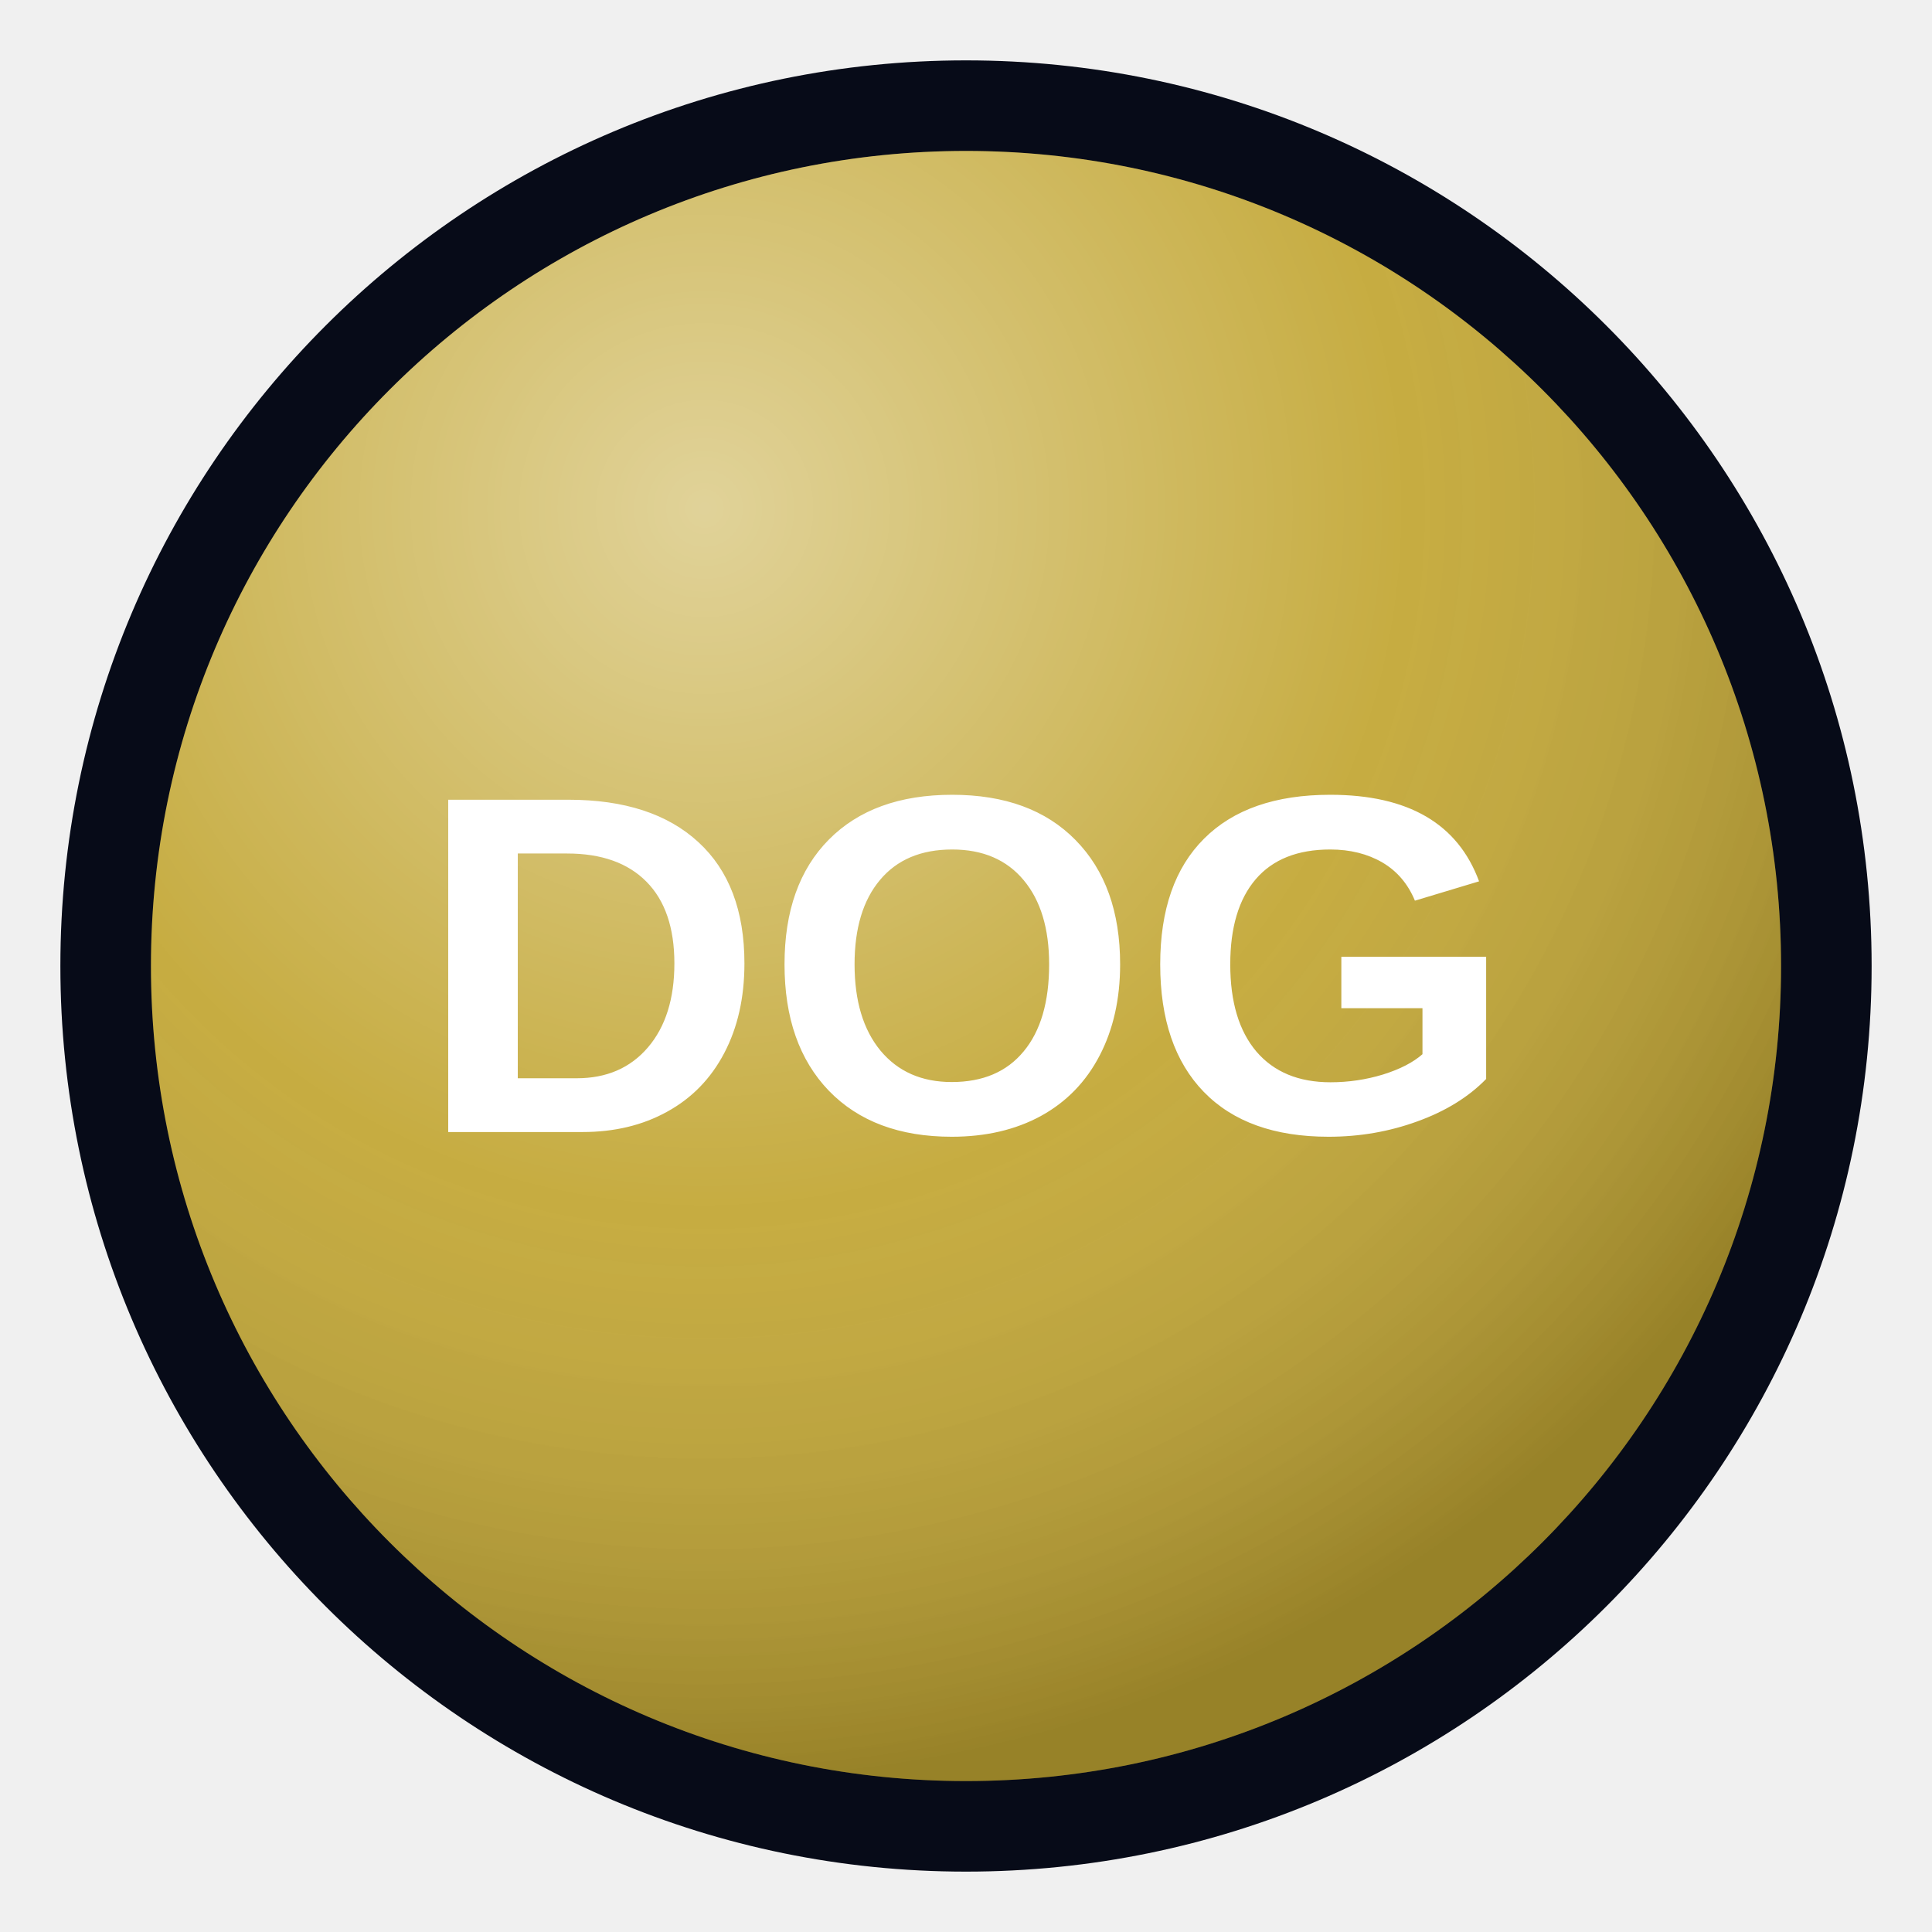
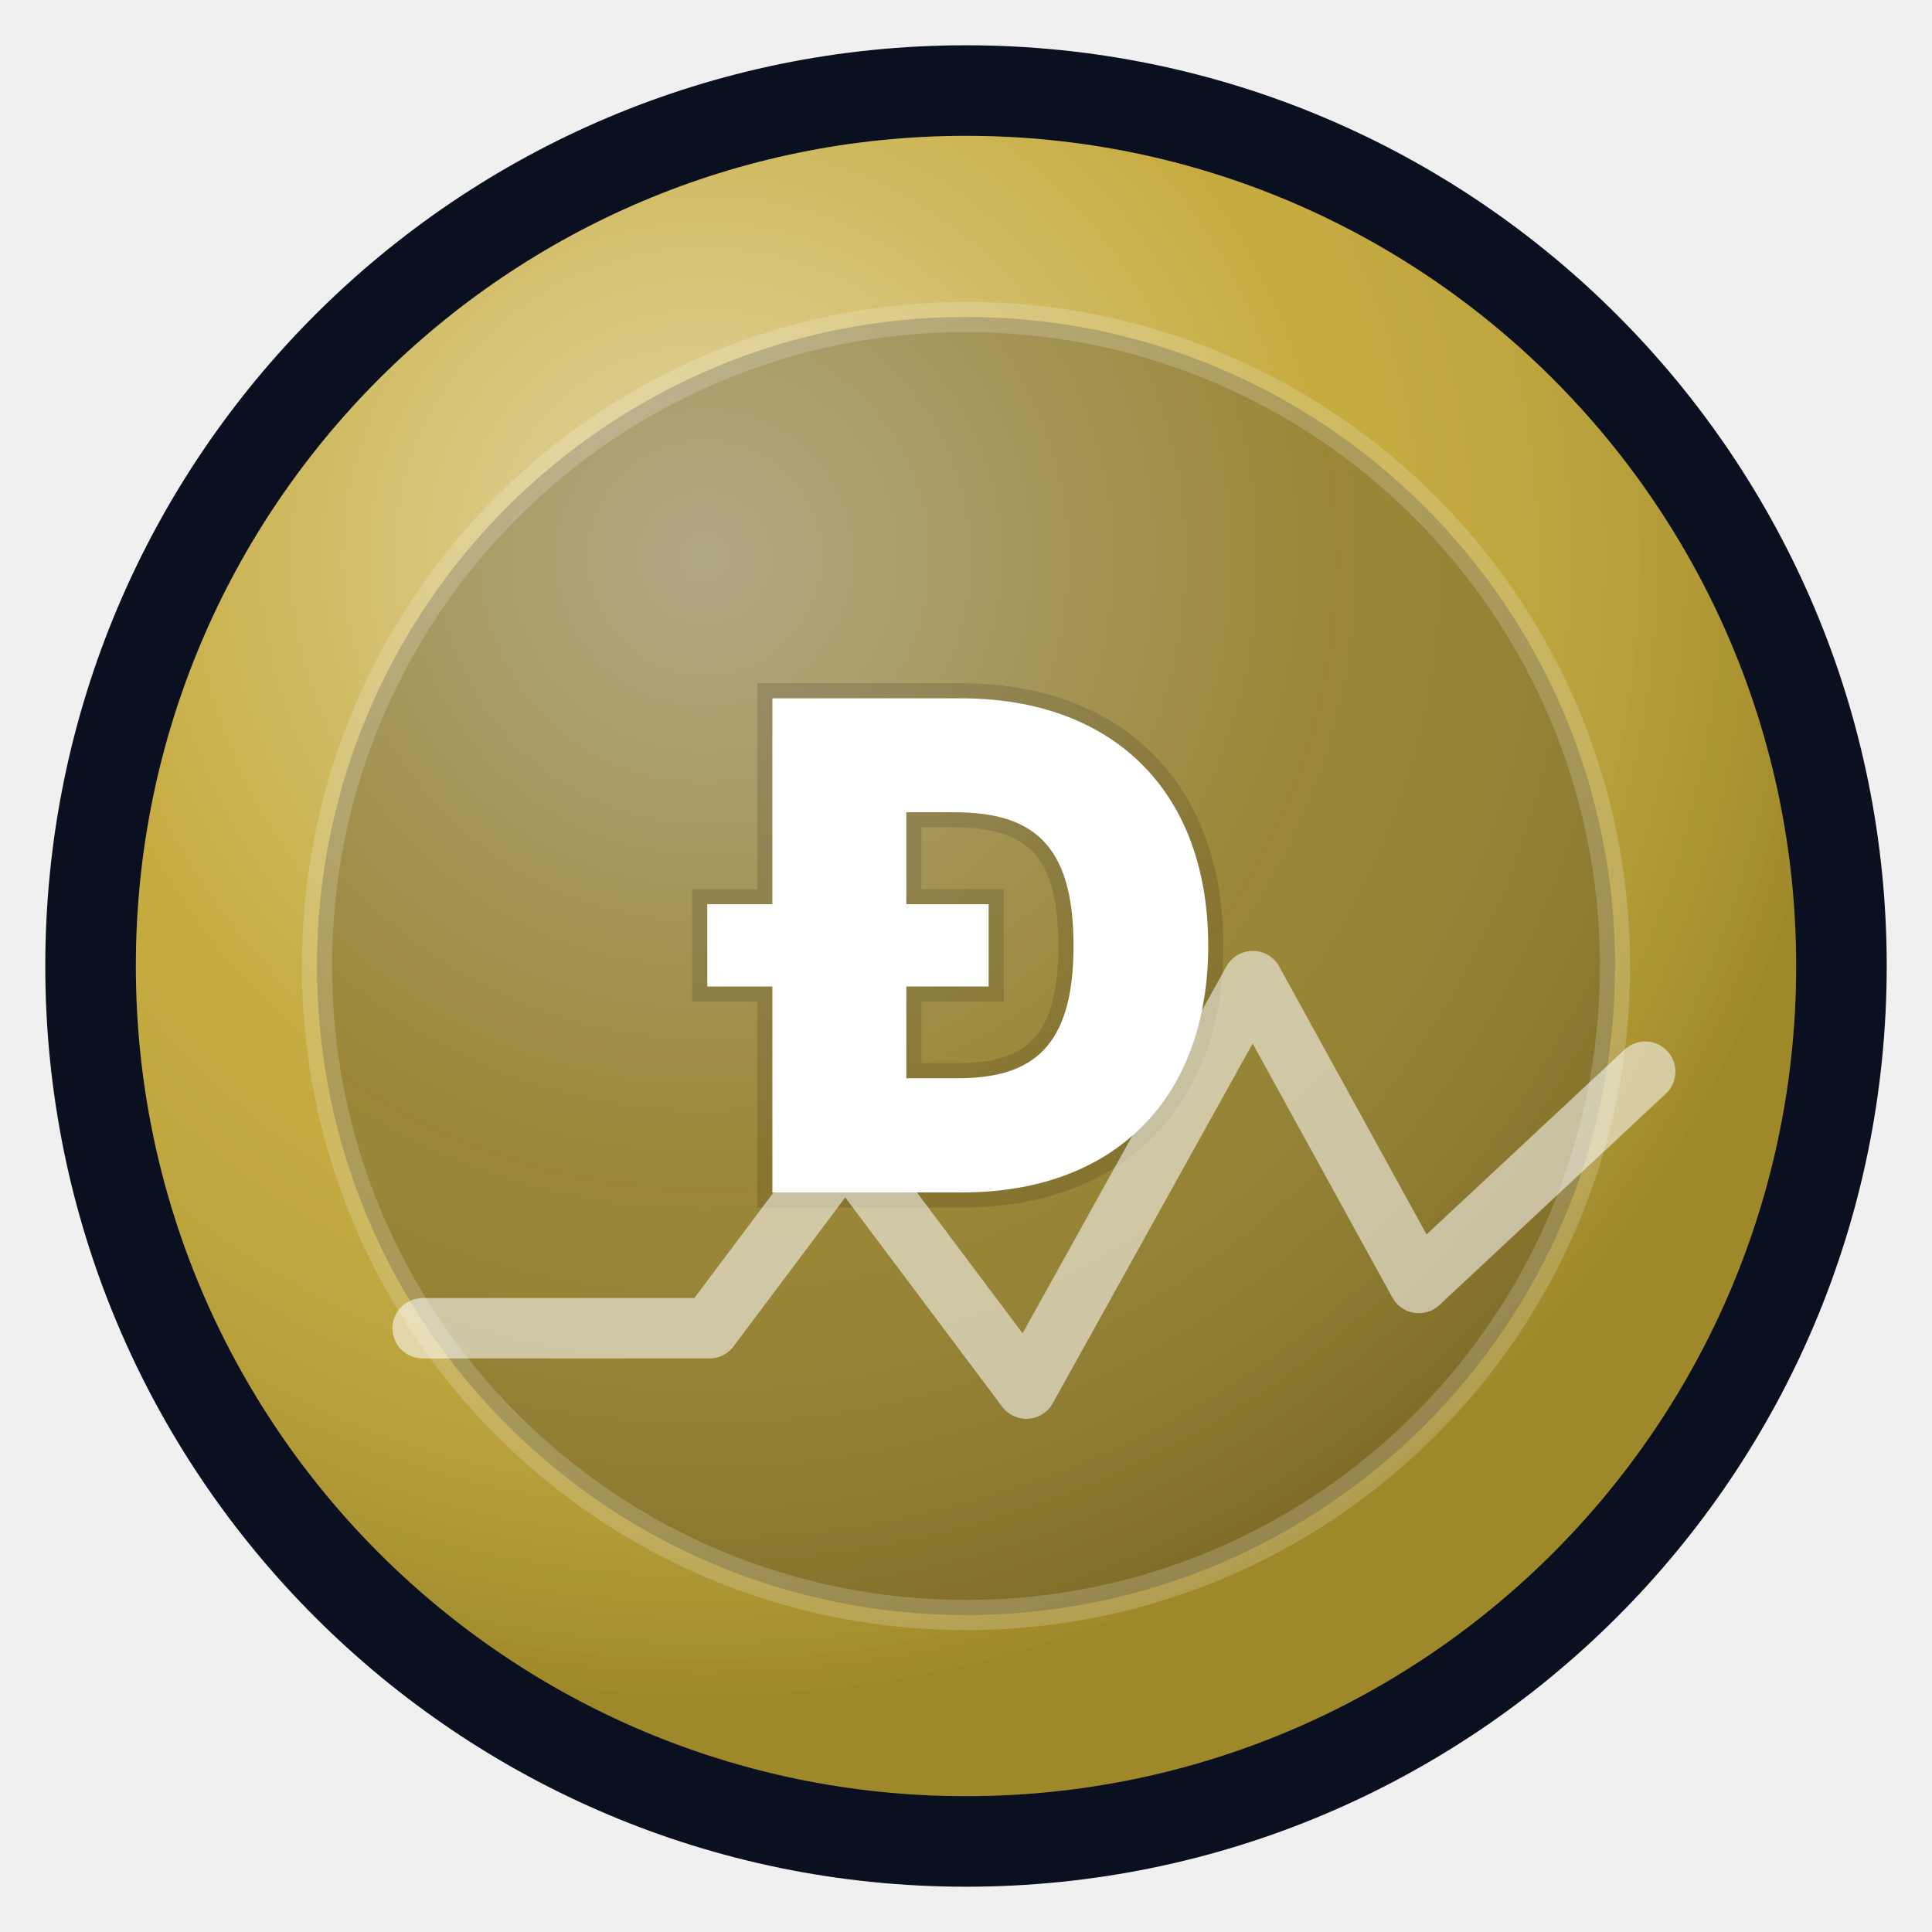
<svg xmlns="http://www.w3.org/2000/svg" viewBox="0 0 128 128" role="img" aria-label="DOGE">
  <defs>
-     <linearGradient id="g" x1="20" y1="16" x2="108" y2="112">
+     <linearGradient id="a" x1="18" y1="12" x2="112" y2="116">
      <stop stop-color="#C2A633" />
-       <stop offset="1" stop-color="#6F5C12" />
+       <stop offset="1" stop-color="#2B2400" />
    </linearGradient>
-     <radialGradient id="h" cx="34%" cy="22%" r="78%">
-       <stop stop-color="#fff" stop-opacity=".5" />
-       <stop offset=".55" stop-color="#fff" stop-opacity=".07" />
-       <stop offset="1" stop-color="#000" stop-opacity=".22" />
+     <radialGradient id="b" cx="34%" cy="25%" r="70%">
+       <stop stop-color="#ffffff" stop-opacity=".55" />
+       <stop offset=".55" stop-color="#ffffff" stop-opacity=".06" />
+       <stop offset="1" stop-color="#000000" stop-opacity=".18" />
    </radialGradient>
  </defs>
-   <circle cx="64" cy="64" r="60" fill="#070b18" />
-   <circle cx="64" cy="64" r="54" fill="url(#g)" />
-   <circle cx="64" cy="64" r="54" fill="url(#h)" />
-   <text x="64" y="75" text-anchor="middle" font-family="Arial,sans-serif" font-size="32" font-weight="900" fill="#fff">DOG</text>
+   <circle cx="64" cy="64" r="61" fill="#0B1020" />
+   <circle cx="64" cy="64" r="55" fill="url(#a)" />
+   <circle cx="64" cy="64" r="55" fill="url(#b)" />
+   <circle cx="64" cy="64" r="43" fill="#020617" fill-opacity=".22" stroke="#fff" stroke-opacity=".18" stroke-width="2" />
+   <text x="64" y="79" text-anchor="middle" font-family="Inter,Arial,sans-serif" font-size="45" font-weight="900" fill="#fff" paint-order="stroke" stroke="#000" stroke-opacity=".13" stroke-width="2">Ð</text>
+   <path d="M28 88h19l9-12 12 16 15-27 11 20 15-14" fill="none" stroke="#fff" stroke-opacity=".55" stroke-width="4" stroke-linecap="round" stroke-linejoin="round" />
</svg>
